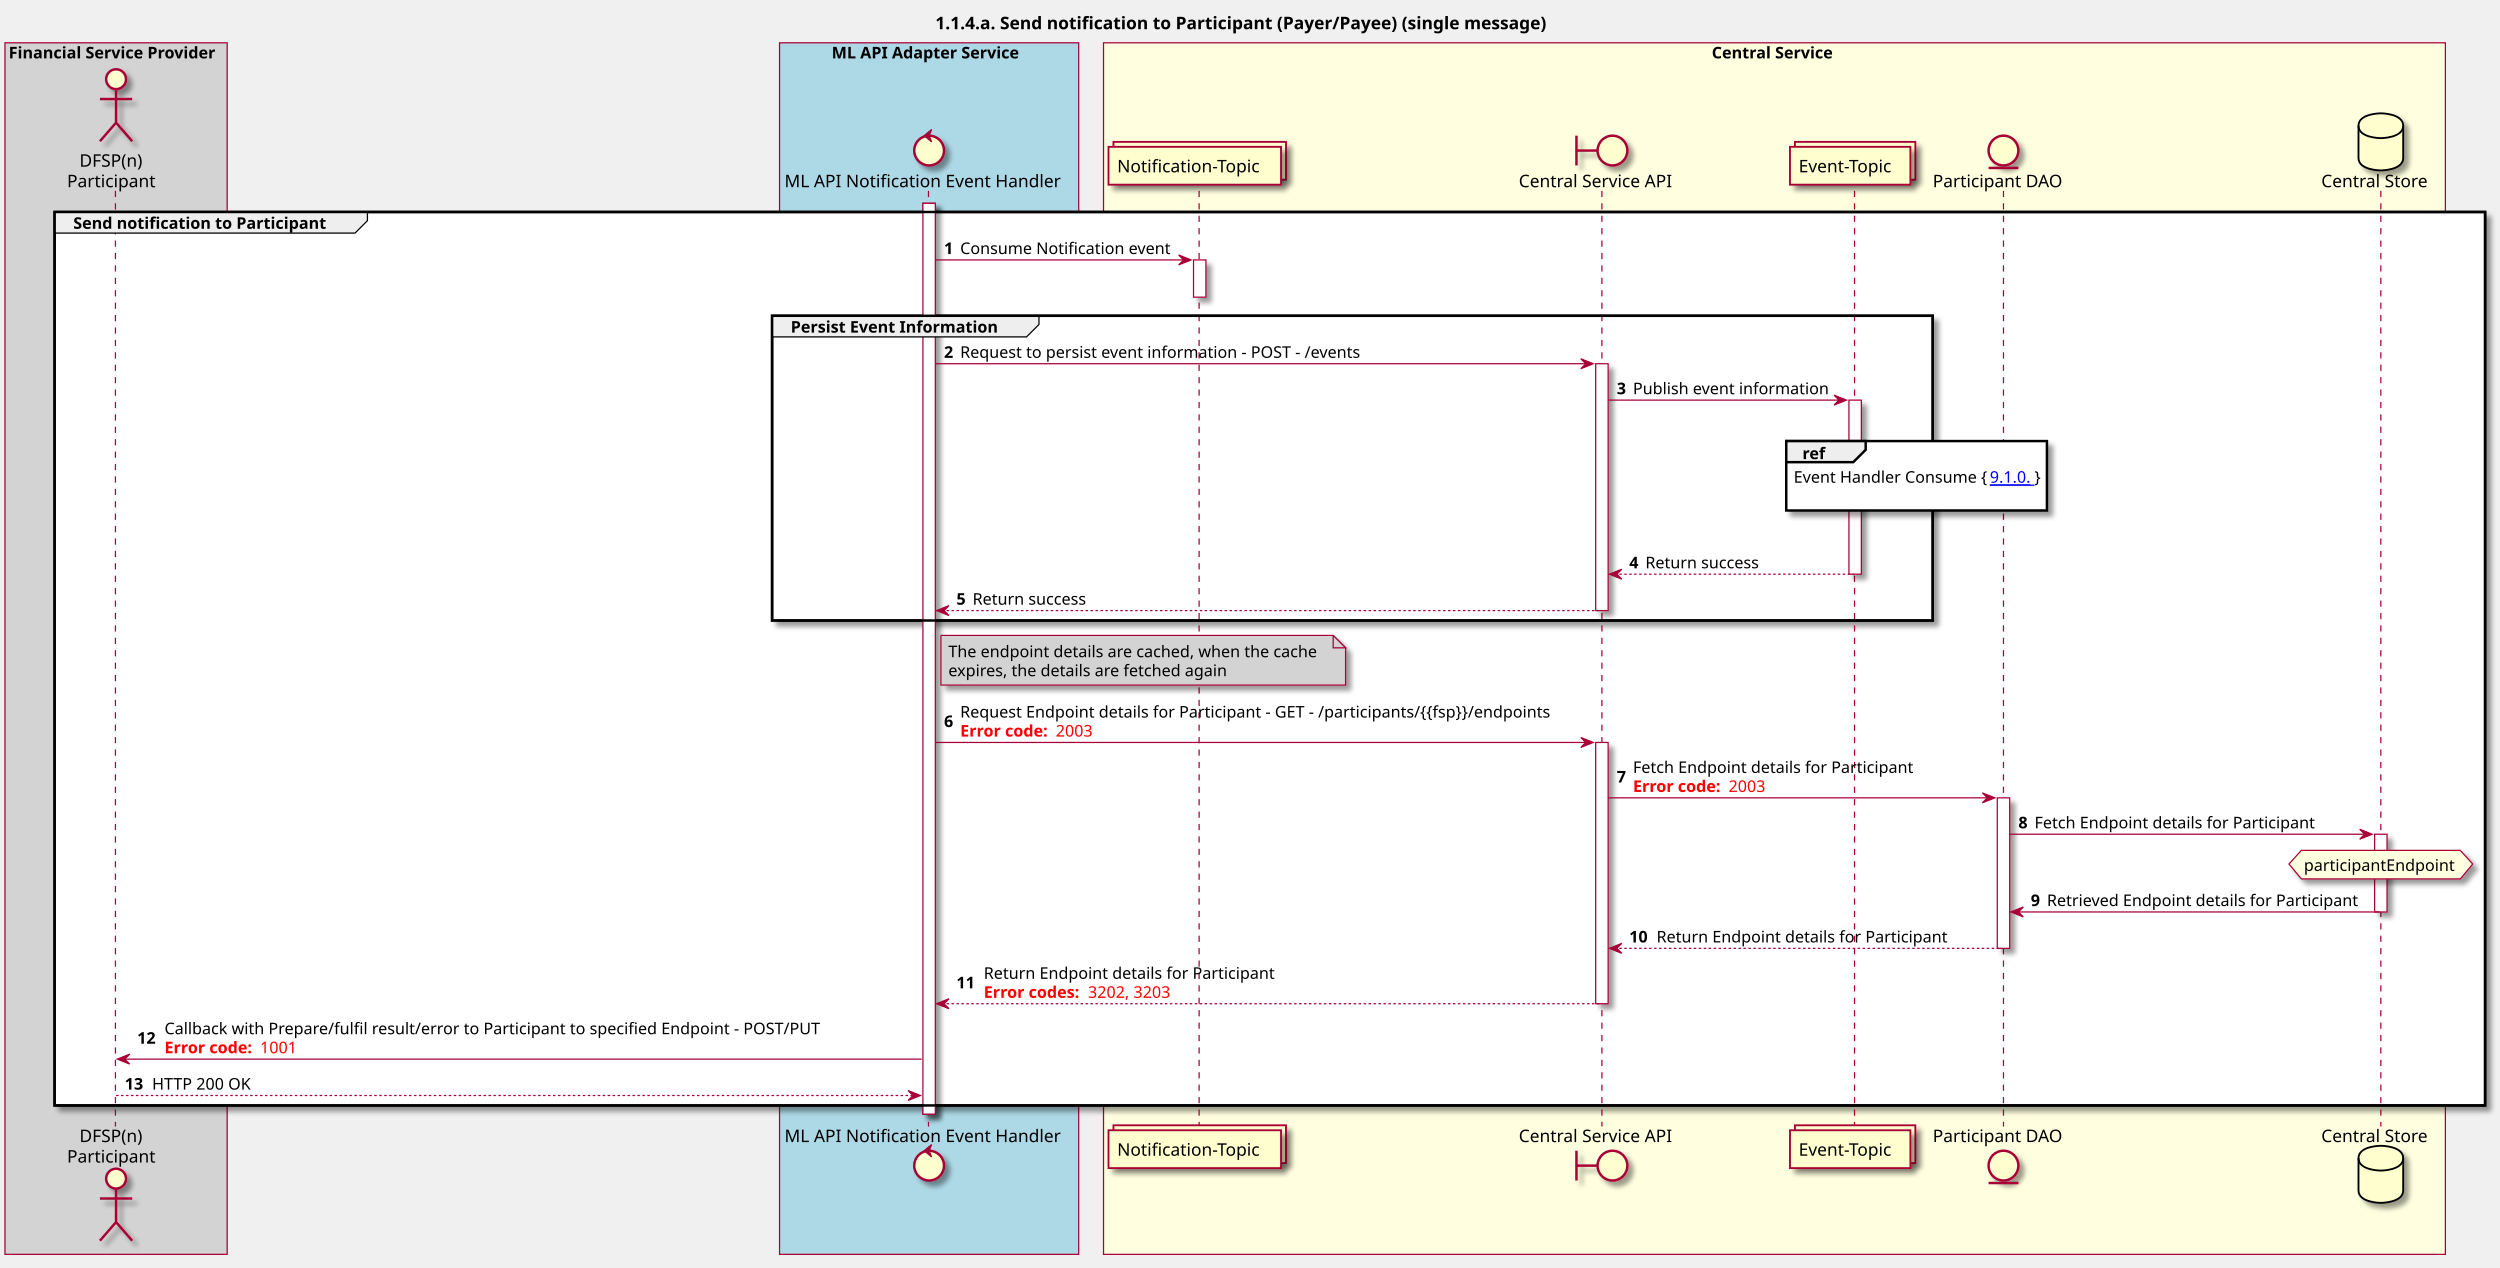
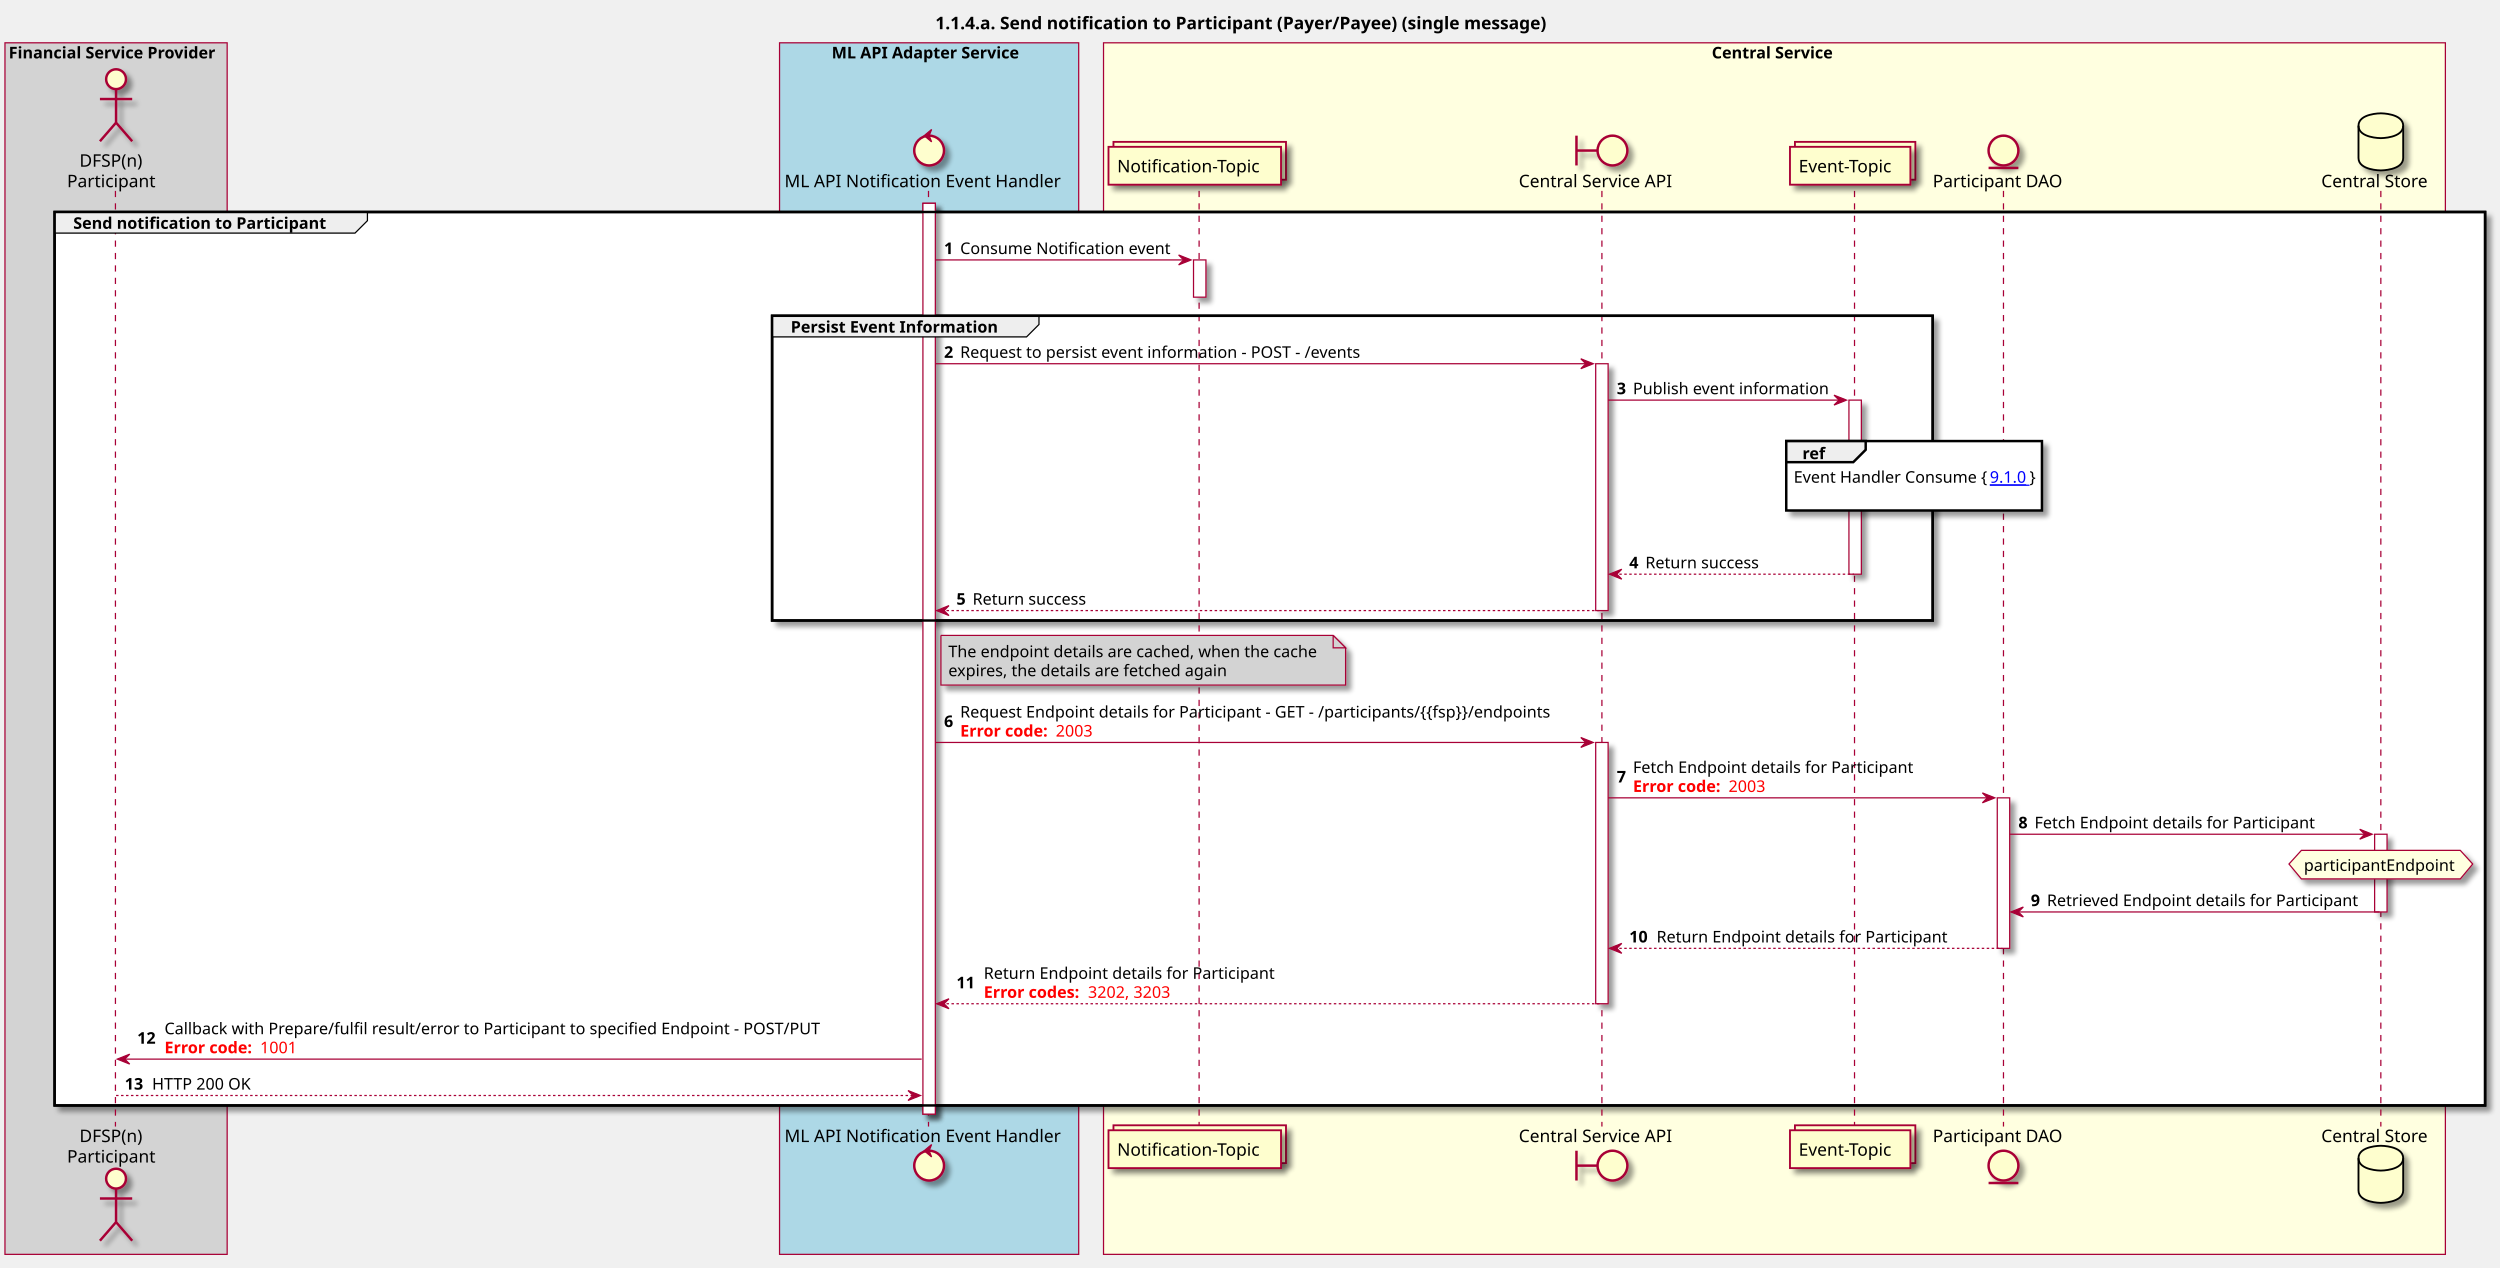
<svg xmlns="http://www.w3.org/2000/svg" xmlns:xlink="http://www.w3.org/1999/xlink" contentScriptType="application/ecmascript" contentStyleType="text/css" height="1021px" preserveAspectRatio="none" style="width:2014px;height:1021px;" version="1.1" viewBox="0 0 2014 1021" width="2014px" zoomAndPan="magnify">
  <defs>
-     <filter height="300%" id="futrnuhlbvyxx" width="300%" x="-1" y="-1">
+     <filter height="300%" id="f1lvnsg8d1daeb" width="300%" x="-1" y="-1">
      <feGaussianBlur result="blurOut" stdDeviation="2.0" />
      <feColorMatrix in="blurOut" result="blurOut2" type="matrix" values="0 0 0 0 0 0 0 0 0 0 0 0 0 0 0 0 0 0 .4 0" />
      <feOffset dx="4.0" dy="4.0" in="blurOut2" result="blurOut3" />
      <feBlend in="SourceGraphic" in2="blurOut3" mode="normal" />
    </filter>
  </defs>
  <g>
    <text fill="#000000" font-family="sans-serif" font-size="14" font-weight="bold" lengthAdjust="spacingAndGlyphs" textLength="508" x="753.5" y="23.535">1.1.4.a. Send notification to Participant (Payer/Payee) (single message)</text>
    <rect fill="#D3D3D3" height="976.027" style="stroke: #A80036; stroke-width: 1.0;" width="179" x="4" y="34.488" />
    <text fill="#000000" font-family="sans-serif" font-size="13" font-weight="bold" lengthAdjust="spacingAndGlyphs" textLength="173" x="7" y="47.057">Financial Service Provider</text>
    <rect fill="#ADD8E6" height="976.027" style="stroke: #A80036; stroke-width: 1.0;" width="241" x="628" y="34.488" />
    <text fill="#000000" font-family="sans-serif" font-size="13" font-weight="bold" lengthAdjust="spacingAndGlyphs" textLength="157" x="670" y="47.057">ML API Adapter Service</text>
    <rect fill="#FFFFE0" height="976.027" style="stroke: #A80036; stroke-width: 1.0;" width="1081" x="889" y="34.488" />
    <text fill="#000000" font-family="sans-serif" font-size="13" font-weight="bold" lengthAdjust="spacingAndGlyphs" textLength="101" x="1379" y="47.057">Central Service</text>
-     <rect fill="#FFFFFF" filter="url(#futrnuhlbvyxx)" height="733.764" style="stroke: #A80036; stroke-width: 1.0;" width="10" x="743.5" y="163.775" />
-     <rect fill="#FFFFFF" filter="url(#futrnuhlbvyxx)" height="30" style="stroke: #A80036; stroke-width: 1.0;" width="10" x="961.5" y="209.397" />
-     <rect fill="#FFFFFF" filter="url(#futrnuhlbvyxx)" height="198.863" style="stroke: #A80036; stroke-width: 1.0;" width="10" x="1285.5" y="293.018" />
-     <rect fill="#FFFFFF" filter="url(#futrnuhlbvyxx)" height="210.484" style="stroke: #A80036; stroke-width: 1.0;" width="10" x="1285.5" y="598.123" />
-     <rect fill="#FFFFFF" filter="url(#futrnuhlbvyxx)" height="140.242" style="stroke: #A80036; stroke-width: 1.0;" width="10" x="1489.5" y="322.328" />
-     <rect fill="#FFFFFF" filter="url(#futrnuhlbvyxx)" height="121.242" style="stroke: #A80036; stroke-width: 1.0;" width="10" x="1609" y="642.744" />
-     <rect fill="#FFFFFF" filter="url(#futrnuhlbvyxx)" height="62.621" style="stroke: #A80036; stroke-width: 1.0;" width="10" x="1913" y="672.055" />
-     <rect fill="#FFFFFF" filter="url(#futrnuhlbvyxx)" height="719.764" style="stroke: #000000; stroke-width: 2.0;" width="1958" x="44" y="170.775" />
-     <rect fill="#FFFFFF" filter="url(#futrnuhlbvyxx)" height="245.484" style="stroke: #000000; stroke-width: 2.0;" width="935" x="622" y="254.397" />
+     <rect fill="#FFFFFF" filter="url(#f1lvnsg8d1daeb)" height="733.764" style="stroke: #A80036; stroke-width: 1.0;" width="10" x="743.5" y="163.775" />
+     <rect fill="#FFFFFF" filter="url(#f1lvnsg8d1daeb)" height="30" style="stroke: #A80036; stroke-width: 1.0;" width="10" x="961.5" y="209.397" />
+     <rect fill="#FFFFFF" filter="url(#f1lvnsg8d1daeb)" height="198.863" style="stroke: #A80036; stroke-width: 1.0;" width="10" x="1285.5" y="293.018" />
+     <rect fill="#FFFFFF" filter="url(#f1lvnsg8d1daeb)" height="210.484" style="stroke: #A80036; stroke-width: 1.0;" width="10" x="1285.5" y="598.123" />
+     <rect fill="#FFFFFF" filter="url(#f1lvnsg8d1daeb)" height="140.242" style="stroke: #A80036; stroke-width: 1.0;" width="10" x="1489.5" y="322.328" />
+     <rect fill="#FFFFFF" filter="url(#f1lvnsg8d1daeb)" height="121.242" style="stroke: #A80036; stroke-width: 1.0;" width="10" x="1609" y="642.744" />
+     <rect fill="#FFFFFF" filter="url(#f1lvnsg8d1daeb)" height="62.621" style="stroke: #A80036; stroke-width: 1.0;" width="10" x="1913" y="672.055" />
+     <rect fill="#FFFFFF" filter="url(#f1lvnsg8d1daeb)" height="719.764" style="stroke: #000000; stroke-width: 2.0;" width="1958" x="44" y="170.775" />
+     <rect fill="#FFFFFF" filter="url(#f1lvnsg8d1daeb)" height="245.484" style="stroke: #000000; stroke-width: 2.0;" width="935" x="622" y="254.397" />
    <line style="stroke: #A80036; stroke-width: 1.0; stroke-dasharray: 5.0,5.0;" x1="93" x2="93" y1="153.775" y2="907.539" />
    <line style="stroke: #A80036; stroke-width: 1.0; stroke-dasharray: 5.0,5.0;" x1="748" x2="748" y1="153.775" y2="907.539" />
    <line style="stroke: #A80036; stroke-width: 1.0; stroke-dasharray: 5.0,5.0;" x1="966" x2="966" y1="153.775" y2="907.539" />
    <line style="stroke: #A80036; stroke-width: 1.0; stroke-dasharray: 5.0,5.0;" x1="1290.5" x2="1290.5" y1="153.775" y2="907.539" />
    <line style="stroke: #A80036; stroke-width: 1.0; stroke-dasharray: 5.0,5.0;" x1="1494" x2="1494" y1="153.775" y2="907.539" />
    <line style="stroke: #A80036; stroke-width: 1.0; stroke-dasharray: 5.0,5.0;" x1="1614" x2="1614" y1="153.775" y2="907.539" />
    <line style="stroke: #A80036; stroke-width: 1.0; stroke-dasharray: 5.0,5.0;" x1="1918" x2="1918" y1="153.775" y2="907.539" />
    <text fill="#000000" font-family="sans-serif" font-size="14" lengthAdjust="spacingAndGlyphs" textLength="53" x="64" y="134.334">DFSP(n)</text>
    <text fill="#000000" font-family="sans-serif" font-size="14" lengthAdjust="spacingAndGlyphs" textLength="73" x="54" y="150.822">Participant</text>
-     <ellipse cx="93.5" cy="63.799" fill="#FEFECE" filter="url(#futrnuhlbvyxx)" rx="8" ry="8" style="stroke: #A80036; stroke-width: 2.0;" />
-     <path d="M93.5,71.799 L93.5,98.799 M80.5,79.799 L106.5,79.799 M93.5,98.799 L80.5,113.799 M93.5,98.799 L106.5,113.799 " fill="none" filter="url(#futrnuhlbvyxx)" style="stroke: #A80036; stroke-width: 2.0;" />
+     <ellipse cx="93.5" cy="63.799" fill="#FEFECE" filter="url(#f1lvnsg8d1daeb)" rx="8" ry="8" style="stroke: #A80036; stroke-width: 2.0;" />
+     <path d="M93.5,71.799 L93.5,98.799 M80.5,79.799 L106.5,79.799 M93.5,98.799 L80.5,113.799 M93.5,98.799 L106.5,113.799 " fill="none" filter="url(#f1lvnsg8d1daeb)" style="stroke: #A80036; stroke-width: 2.0;" />
    <text fill="#000000" font-family="sans-serif" font-size="14" lengthAdjust="spacingAndGlyphs" textLength="53" x="64" y="920.074">DFSP(n)</text>
    <text fill="#000000" font-family="sans-serif" font-size="14" lengthAdjust="spacingAndGlyphs" textLength="73" x="54" y="936.562">Participant</text>
-     <ellipse cx="93.5" cy="949.516" fill="#FEFECE" filter="url(#futrnuhlbvyxx)" rx="8" ry="8" style="stroke: #A80036; stroke-width: 2.0;" />
-     <path d="M93.5,957.516 L93.5,984.516 M80.5,965.516 L106.5,965.516 M93.5,984.516 L80.5,999.516 M93.5,984.516 L106.5,999.516 " fill="none" filter="url(#futrnuhlbvyxx)" style="stroke: #A80036; stroke-width: 2.0;" />
+     <ellipse cx="93.5" cy="949.516" fill="#FEFECE" filter="url(#f1lvnsg8d1daeb)" rx="8" ry="8" style="stroke: #A80036; stroke-width: 2.0;" />
+     <path d="M93.5,957.516 L93.5,984.516 M80.5,965.516 L106.5,965.516 M93.5,984.516 L80.5,999.516 M93.5,984.516 L106.5,999.516 " fill="none" filter="url(#f1lvnsg8d1daeb)" style="stroke: #A80036; stroke-width: 2.0;" />
    <text fill="#000000" font-family="sans-serif" font-size="14" lengthAdjust="spacingAndGlyphs" textLength="227" x="632" y="150.822">ML API Notification Event Handler</text>
-     <ellipse cx="748.5" cy="121.287" fill="#FEFECE" filter="url(#futrnuhlbvyxx)" rx="12" ry="12" style="stroke: #A80036; stroke-width: 2.0;" />
+     <ellipse cx="748.5" cy="121.287" fill="#FEFECE" filter="url(#f1lvnsg8d1daeb)" rx="12" ry="12" style="stroke: #A80036; stroke-width: 2.0;" />
    <polygon fill="#A80036" points="744.5,109.287,750.5,104.287,748.5,109.287,750.5,114.287,744.5,109.287" style="stroke: #A80036; stroke-width: 1.0;" />
    <text fill="#000000" font-family="sans-serif" font-size="14" lengthAdjust="spacingAndGlyphs" textLength="227" x="632" y="920.074">ML API Notification Event Handler</text>
-     <ellipse cx="748.5" cy="939.027" fill="#FEFECE" filter="url(#futrnuhlbvyxx)" rx="12" ry="12" style="stroke: #A80036; stroke-width: 2.0;" />
+     <ellipse cx="748.5" cy="939.027" fill="#FEFECE" filter="url(#f1lvnsg8d1daeb)" rx="12" ry="12" style="stroke: #A80036; stroke-width: 2.0;" />
    <polygon fill="#A80036" points="744.5,927.027,750.5,922.027,748.5,927.027,750.5,932.027,744.5,927.027" style="stroke: #A80036; stroke-width: 1.0;" />
-     <rect fill="#FEFECE" filter="url(#futrnuhlbvyxx)" height="30.488" style="stroke: #A80036; stroke-width: 1.5;" width="139" x="897" y="114.287" />
-     <rect fill="#FEFECE" filter="url(#futrnuhlbvyxx)" height="30.488" style="stroke: #A80036; stroke-width: 1.5;" width="139" x="893" y="118.287" />
+     <rect fill="#FEFECE" filter="url(#f1lvnsg8d1daeb)" height="30.488" style="stroke: #A80036; stroke-width: 1.5;" width="139" x="897" y="114.287" />
+     <rect fill="#FEFECE" filter="url(#f1lvnsg8d1daeb)" height="30.488" style="stroke: #A80036; stroke-width: 1.5;" width="139" x="893" y="118.287" />
    <text fill="#000000" font-family="sans-serif" font-size="14" lengthAdjust="spacingAndGlyphs" textLength="125" x="900" y="138.822">Notification-Topic</text>
-     <rect fill="#FEFECE" filter="url(#futrnuhlbvyxx)" height="30.488" style="stroke: #A80036; stroke-width: 1.5;" width="139" x="897" y="906.539" />
-     <rect fill="#FEFECE" filter="url(#futrnuhlbvyxx)" height="30.488" style="stroke: #A80036; stroke-width: 1.5;" width="139" x="893" y="910.539" />
+     <rect fill="#FEFECE" filter="url(#f1lvnsg8d1daeb)" height="30.488" style="stroke: #A80036; stroke-width: 1.5;" width="139" x="897" y="906.539" />
+     <rect fill="#FEFECE" filter="url(#f1lvnsg8d1daeb)" height="30.488" style="stroke: #A80036; stroke-width: 1.5;" width="139" x="893" y="910.539" />
    <text fill="#000000" font-family="sans-serif" font-size="14" lengthAdjust="spacingAndGlyphs" textLength="125" x="900" y="931.074">Notification-Topic</text>
    <text fill="#000000" font-family="sans-serif" font-size="14" lengthAdjust="spacingAndGlyphs" textLength="128" x="1223.5" y="150.822">Central Service API</text>
-     <path d="M1270,109.287 L1270,133.287 M1270,121.287 L1287,121.287 " fill="none" filter="url(#futrnuhlbvyxx)" style="stroke: #A80036; stroke-width: 2.0;" />
-     <ellipse cx="1299" cy="121.287" fill="#FEFECE" filter="url(#futrnuhlbvyxx)" rx="12" ry="12" style="stroke: #A80036; stroke-width: 2.0;" />
+     <path d="M1270,109.287 L1270,133.287 M1270,121.287 L1287,121.287 " fill="none" filter="url(#f1lvnsg8d1daeb)" style="stroke: #A80036; stroke-width: 2.0;" />
+     <ellipse cx="1299" cy="121.287" fill="#FEFECE" filter="url(#f1lvnsg8d1daeb)" rx="12" ry="12" style="stroke: #A80036; stroke-width: 2.0;" />
    <text fill="#000000" font-family="sans-serif" font-size="14" lengthAdjust="spacingAndGlyphs" textLength="128" x="1223.5" y="920.074">Central Service API</text>
-     <path d="M1270,927.027 L1270,951.027 M1270,939.027 L1287,939.027 " fill="none" filter="url(#futrnuhlbvyxx)" style="stroke: #A80036; stroke-width: 2.0;" />
-     <ellipse cx="1299" cy="939.027" fill="#FEFECE" filter="url(#futrnuhlbvyxx)" rx="12" ry="12" style="stroke: #A80036; stroke-width: 2.0;" />
-     <rect fill="#FEFECE" filter="url(#futrnuhlbvyxx)" height="30.488" style="stroke: #A80036; stroke-width: 1.5;" width="97" x="1446" y="114.287" />
-     <rect fill="#FEFECE" filter="url(#futrnuhlbvyxx)" height="30.488" style="stroke: #A80036; stroke-width: 1.5;" width="97" x="1442" y="118.287" />
+     <path d="M1270,927.027 L1270,951.027 M1270,939.027 L1287,939.027 " fill="none" filter="url(#f1lvnsg8d1daeb)" style="stroke: #A80036; stroke-width: 2.0;" />
+     <ellipse cx="1299" cy="939.027" fill="#FEFECE" filter="url(#f1lvnsg8d1daeb)" rx="12" ry="12" style="stroke: #A80036; stroke-width: 2.0;" />
+     <rect fill="#FEFECE" filter="url(#f1lvnsg8d1daeb)" height="30.488" style="stroke: #A80036; stroke-width: 1.5;" width="97" x="1446" y="114.287" />
+     <rect fill="#FEFECE" filter="url(#f1lvnsg8d1daeb)" height="30.488" style="stroke: #A80036; stroke-width: 1.5;" width="97" x="1442" y="118.287" />
    <text fill="#000000" font-family="sans-serif" font-size="14" lengthAdjust="spacingAndGlyphs" textLength="83" x="1449" y="138.822">Event-Topic</text>
-     <rect fill="#FEFECE" filter="url(#futrnuhlbvyxx)" height="30.488" style="stroke: #A80036; stroke-width: 1.5;" width="97" x="1446" y="906.539" />
-     <rect fill="#FEFECE" filter="url(#futrnuhlbvyxx)" height="30.488" style="stroke: #A80036; stroke-width: 1.5;" width="97" x="1442" y="910.539" />
+     <rect fill="#FEFECE" filter="url(#f1lvnsg8d1daeb)" height="30.488" style="stroke: #A80036; stroke-width: 1.5;" width="97" x="1446" y="906.539" />
+     <rect fill="#FEFECE" filter="url(#f1lvnsg8d1daeb)" height="30.488" style="stroke: #A80036; stroke-width: 1.5;" width="97" x="1442" y="910.539" />
    <text fill="#000000" font-family="sans-serif" font-size="14" lengthAdjust="spacingAndGlyphs" textLength="83" x="1449" y="931.074">Event-Topic</text>
    <text fill="#000000" font-family="sans-serif" font-size="14" lengthAdjust="spacingAndGlyphs" textLength="108" x="1557" y="150.822">Participant DAO</text>
-     <ellipse cx="1614" cy="121.287" fill="#FEFECE" filter="url(#futrnuhlbvyxx)" rx="12" ry="12" style="stroke: #A80036; stroke-width: 2.0;" />
+     <ellipse cx="1614" cy="121.287" fill="#FEFECE" filter="url(#f1lvnsg8d1daeb)" rx="12" ry="12" style="stroke: #A80036; stroke-width: 2.0;" />
    <line style="stroke: #A80036; stroke-width: 2.0;" x1="1602" x2="1626" y1="135.287" y2="135.287" />
    <text fill="#000000" font-family="sans-serif" font-size="14" lengthAdjust="spacingAndGlyphs" textLength="108" x="1557" y="920.074">Participant DAO</text>
-     <ellipse cx="1614" cy="939.027" fill="#FEFECE" filter="url(#futrnuhlbvyxx)" rx="12" ry="12" style="stroke: #A80036; stroke-width: 2.0;" />
+     <ellipse cx="1614" cy="939.027" fill="#FEFECE" filter="url(#f1lvnsg8d1daeb)" rx="12" ry="12" style="stroke: #A80036; stroke-width: 2.0;" />
    <line style="stroke: #A80036; stroke-width: 2.0;" x1="1602" x2="1626" y1="953.027" y2="953.027" />
    <text fill="#000000" font-family="sans-serif" font-size="14" lengthAdjust="spacingAndGlyphs" textLength="90" x="1870" y="150.822">Central Store</text>
-     <path d="M1900,101.287 C1900,91.287 1918,91.287 1918,91.287 C1918,91.287 1936,91.287 1936,101.287 L1936,127.287 C1936,137.287 1918,137.287 1918,137.287 C1918,137.287 1900,137.287 1900,127.287 L1900,101.287 " fill="#FEFECE" filter="url(#futrnuhlbvyxx)" style="stroke: #000000; stroke-width: 1.5;" />
+     <path d="M1900,101.287 C1900,91.287 1918,91.287 1918,91.287 C1918,91.287 1936,91.287 1936,101.287 L1936,127.287 C1936,137.287 1918,137.287 1918,137.287 C1918,137.287 1900,137.287 1900,127.287 L1900,101.287 " fill="#FEFECE" filter="url(#f1lvnsg8d1daeb)" style="stroke: #000000; stroke-width: 1.5;" />
    <path d="M1900,101.287 C1900,111.287 1918,111.287 1918,111.287 C1918,111.287 1936,111.287 1936,101.287 " fill="none" style="stroke: #000000; stroke-width: 1.5;" />
    <text fill="#000000" font-family="sans-serif" font-size="14" lengthAdjust="spacingAndGlyphs" textLength="90" x="1870" y="920.074">Central Store</text>
-     <path d="M1900,933.027 C1900,923.027 1918,923.027 1918,923.027 C1918,923.027 1936,923.027 1936,933.027 L1936,959.027 C1936,969.027 1918,969.027 1918,969.027 C1918,969.027 1900,969.027 1900,959.027 L1900,933.027 " fill="#FEFECE" filter="url(#futrnuhlbvyxx)" style="stroke: #000000; stroke-width: 1.5;" />
+     <path d="M1900,933.027 C1900,923.027 1918,923.027 1918,923.027 C1918,923.027 1936,923.027 1936,933.027 L1936,959.027 C1936,969.027 1918,969.027 1918,969.027 C1918,969.027 1900,969.027 1900,959.027 L1900,933.027 " fill="#FEFECE" filter="url(#f1lvnsg8d1daeb)" style="stroke: #000000; stroke-width: 1.5;" />
    <path d="M1900,933.027 C1900,943.027 1918,943.027 1918,943.027 C1918,943.027 1936,943.027 1936,933.027 " fill="none" style="stroke: #000000; stroke-width: 1.5;" />
-     <rect fill="#FFFFFF" filter="url(#futrnuhlbvyxx)" height="733.764" style="stroke: #A80036; stroke-width: 1.0;" width="10" x="743.5" y="163.775" />
-     <rect fill="#FFFFFF" filter="url(#futrnuhlbvyxx)" height="30" style="stroke: #A80036; stroke-width: 1.0;" width="10" x="961.5" y="209.397" />
-     <rect fill="#FFFFFF" filter="url(#futrnuhlbvyxx)" height="198.863" style="stroke: #A80036; stroke-width: 1.0;" width="10" x="1285.5" y="293.018" />
-     <rect fill="#FFFFFF" filter="url(#futrnuhlbvyxx)" height="210.484" style="stroke: #A80036; stroke-width: 1.0;" width="10" x="1285.5" y="598.123" />
-     <rect fill="#FFFFFF" filter="url(#futrnuhlbvyxx)" height="140.242" style="stroke: #A80036; stroke-width: 1.0;" width="10" x="1489.5" y="322.328" />
-     <rect fill="#FFFFFF" filter="url(#futrnuhlbvyxx)" height="121.242" style="stroke: #A80036; stroke-width: 1.0;" width="10" x="1609" y="642.744" />
-     <rect fill="#FFFFFF" filter="url(#futrnuhlbvyxx)" height="62.621" style="stroke: #A80036; stroke-width: 1.0;" width="10" x="1913" y="672.055" />
+     <rect fill="#FFFFFF" filter="url(#f1lvnsg8d1daeb)" height="733.764" style="stroke: #A80036; stroke-width: 1.0;" width="10" x="743.5" y="163.775" />
+     <rect fill="#FFFFFF" filter="url(#f1lvnsg8d1daeb)" height="30" style="stroke: #A80036; stroke-width: 1.0;" width="10" x="961.5" y="209.397" />
+     <rect fill="#FFFFFF" filter="url(#f1lvnsg8d1daeb)" height="198.863" style="stroke: #A80036; stroke-width: 1.0;" width="10" x="1285.5" y="293.018" />
+     <rect fill="#FFFFFF" filter="url(#f1lvnsg8d1daeb)" height="210.484" style="stroke: #A80036; stroke-width: 1.0;" width="10" x="1285.5" y="598.123" />
+     <rect fill="#FFFFFF" filter="url(#f1lvnsg8d1daeb)" height="140.242" style="stroke: #A80036; stroke-width: 1.0;" width="10" x="1489.5" y="322.328" />
+     <rect fill="#FFFFFF" filter="url(#f1lvnsg8d1daeb)" height="121.242" style="stroke: #A80036; stroke-width: 1.0;" width="10" x="1609" y="642.744" />
+     <rect fill="#FFFFFF" filter="url(#f1lvnsg8d1daeb)" height="62.621" style="stroke: #A80036; stroke-width: 1.0;" width="10" x="1913" y="672.055" />
    <path d="M44,170.775 L296,170.775 L296,177.775 L286,187.775 L44,187.775 L44,170.775 " fill="#EEEEEE" style="stroke: #000000; stroke-width: 1.0;" />
    <rect fill="none" height="719.764" style="stroke: #000000; stroke-width: 2.0;" width="1958" x="44" y="170.775" />
    <text fill="#000000" font-family="sans-serif" font-size="13" font-weight="bold" lengthAdjust="spacingAndGlyphs" textLength="207" x="59" y="184.344">Send notification to Participant</text>
    <polygon fill="#A80036" points="949.5,205.397,959.5,209.397,949.5,213.397,953.5,209.397" style="stroke: #A80036; stroke-width: 1.0;" />
    <line style="stroke: #A80036; stroke-width: 1.0;" x1="753.5" x2="955.5" y1="209.397" y2="209.397" />
    <text fill="#000000" font-family="sans-serif" font-size="13" font-weight="bold" lengthAdjust="spacingAndGlyphs" textLength="9" x="760.5" y="204.654">1</text>
    <text fill="#000000" font-family="sans-serif" font-size="13" lengthAdjust="spacingAndGlyphs" textLength="176" x="773.5" y="204.654">Consume Notification event</text>
    <path d="M622,254.397 L837,254.397 L837,261.397 L827,271.397 L622,271.397 L622,254.397 " fill="#EEEEEE" style="stroke: #000000; stroke-width: 1.0;" />
    <rect fill="none" height="245.484" style="stroke: #000000; stroke-width: 2.0;" width="935" x="622" y="254.397" />
    <text fill="#000000" font-family="sans-serif" font-size="13" font-weight="bold" lengthAdjust="spacingAndGlyphs" textLength="170" x="637" y="267.965">Persist Event Information</text>
    <polygon fill="#A80036" points="1273.5,289.018,1283.5,293.018,1273.5,297.018,1277.5,293.018" style="stroke: #A80036; stroke-width: 1.0;" />
    <line style="stroke: #A80036; stroke-width: 1.0;" x1="753.5" x2="1279.5" y1="293.018" y2="293.018" />
    <text fill="#000000" font-family="sans-serif" font-size="13" font-weight="bold" lengthAdjust="spacingAndGlyphs" textLength="9" x="760.5" y="288.275">2</text>
    <text fill="#000000" font-family="sans-serif" font-size="13" lengthAdjust="spacingAndGlyphs" textLength="342" x="773.5" y="288.275">Request to persist event information - POST - /events</text>
    <polygon fill="#A80036" points="1477.5,318.328,1487.5,322.328,1477.5,326.328,1481.5,322.328" style="stroke: #A80036; stroke-width: 1.0;" />
    <line style="stroke: #A80036; stroke-width: 1.0;" x1="1295.5" x2="1483.5" y1="322.328" y2="322.328" />
    <text fill="#000000" font-family="sans-serif" font-size="13" font-weight="bold" lengthAdjust="spacingAndGlyphs" textLength="9" x="1302.5" y="317.586">3</text>
    <text fill="#000000" font-family="sans-serif" font-size="13" lengthAdjust="spacingAndGlyphs" textLength="162" x="1315.5" y="317.586">Publish event information</text>
-     <rect fill="#FFFFFF" filter="url(#futrnuhlbvyxx)" height="55.932" style="stroke: #000000; stroke-width: 2.0;" width="210" x="1439" y="355.328" />
+     <rect fill="#FFFFFF" filter="url(#f1lvnsg8d1daeb)" height="55.932" style="stroke: #000000; stroke-width: 2.0;" width="206" x="1439" y="355.328" />
    <polygon fill="#EEEEEE" points="1439,355.328,1503,355.328,1503,362.328,1493,372.328,1439,372.328,1439,355.328" style="stroke: #000000; stroke-width: 2.0;" />
    <text fill="#000000" font-family="sans-serif" font-size="13" font-weight="bold" lengthAdjust="spacingAndGlyphs" textLength="19" x="1452" y="369.897">ref</text>
    <text fill="#000000" font-family="sans-serif" font-size="13" lengthAdjust="spacingAndGlyphs" textLength="158" x="1445" y="388.897">Event Handler Consume {</text>
-     <a target="_top" xlink:actuate="onRequest" xlink:href="https://github.com/mojaloop/docs/blob/master/CentralServices/seq_diagrams/seq-event-9.1.0.svg" xlink:show="new" xlink:title="https://github.com/mojaloop/docs/blob/master/CentralServices/seq_diagrams/seq-event-9.1.0.svg" xlink:type="simple">
-       <text fill="#0000FF" font-family="sans-serif" font-size="13" lengthAdjust="spacingAndGlyphs" text-decoration="underline" textLength="36" x="1603" y="388.897">9.1.0.</text>
-       <line style="stroke: #0000FF; stroke-width: 1.0;" x1="1603" x2="1639" y1="390.897" y2="390.897" />
+     <a target="_top" xlink:actuate="onRequest" xlink:href="https://github.com/mojaloop/docs/blob/master/Diagrams/SequenceDiagrams/seq-event-9.1.0.svg" xlink:show="new" xlink:title="https://github.com/mojaloop/docs/blob/master/Diagrams/SequenceDiagrams/seq-event-9.1.0.svg" xlink:type="simple">
+       <text fill="#0000FF" font-family="sans-serif" font-size="13" lengthAdjust="spacingAndGlyphs" text-decoration="underline" textLength="32" x="1603" y="388.897">9.1.0</text>
+       <line style="stroke: #0000FF; stroke-width: 1.0;" x1="1603" x2="1635" y1="390.897" y2="390.897" />
    </a>
-     <text fill="#000000" font-family="sans-serif" font-size="13" lengthAdjust="spacingAndGlyphs" textLength="4" x="1639" y="388.897">}</text>
+     <text fill="#000000" font-family="sans-serif" font-size="13" lengthAdjust="spacingAndGlyphs" textLength="4" x="1635" y="388.897">}</text>
    <text fill="#000000" font-family="sans-serif" font-size="13" lengthAdjust="spacingAndGlyphs" textLength="0" x="1449" y="404.207" />
    <polygon fill="#A80036" points="1306.5,458.57,1296.5,462.57,1306.5,466.57,1302.5,462.57" style="stroke: #A80036; stroke-width: 1.0;" />
    <line style="stroke: #A80036; stroke-width: 1.0; stroke-dasharray: 2.0,2.0;" x1="1300.5" x2="1493.5" y1="462.57" y2="462.57" />
    <text fill="#000000" font-family="sans-serif" font-size="13" font-weight="bold" lengthAdjust="spacingAndGlyphs" textLength="9" x="1312.5" y="457.828">4</text>
    <text fill="#000000" font-family="sans-serif" font-size="13" lengthAdjust="spacingAndGlyphs" textLength="95" x="1325.5" y="457.828">Return success</text>
    <polygon fill="#A80036" points="764.5,487.881,754.5,491.881,764.5,495.881,760.5,491.881" style="stroke: #A80036; stroke-width: 1.0;" />
    <line style="stroke: #A80036; stroke-width: 1.0; stroke-dasharray: 2.0,2.0;" x1="758.5" x2="1289.5" y1="491.881" y2="491.881" />
    <text fill="#000000" font-family="sans-serif" font-size="13" font-weight="bold" lengthAdjust="spacingAndGlyphs" textLength="9" x="770.5" y="487.139">5</text>
    <text fill="#000000" font-family="sans-serif" font-size="13" lengthAdjust="spacingAndGlyphs" textLength="95" x="783.5" y="487.139">Return success</text>
-     <path d="M758,511.881 L758,551.881 L1084,551.881 L1084,521.881 L1074,511.881 L758,511.881 " fill="#D3D3D3" filter="url(#futrnuhlbvyxx)" style="stroke: #A80036; stroke-width: 1.0;" />
+     <path d="M758,511.881 L758,551.881 L1084,551.881 L1084,521.881 L1074,511.881 L758,511.881 " fill="#D3D3D3" filter="url(#f1lvnsg8d1daeb)" style="stroke: #A80036; stroke-width: 1.0;" />
    <path d="M1074,511.881 L1074,521.881 L1084,521.881 L1074,511.881 " fill="#D3D3D3" style="stroke: #A80036; stroke-width: 1.0;" />
    <text fill="#000000" font-family="sans-serif" font-size="13" lengthAdjust="spacingAndGlyphs" textLength="305" x="764" y="529.449">The endpoint details are cached, when the cache</text>
    <text fill="#000000" font-family="sans-serif" font-size="13" lengthAdjust="spacingAndGlyphs" textLength="232" x="764" y="544.76">expires, the details are fetched again</text>
    <polygon fill="#A80036" points="1273.5,594.123,1283.5,598.123,1273.5,602.123,1277.5,598.123" style="stroke: #A80036; stroke-width: 1.0;" />
    <line style="stroke: #A80036; stroke-width: 1.0;" x1="753.5" x2="1279.5" y1="598.123" y2="598.123" />
    <text fill="#000000" font-family="sans-serif" font-size="13" font-weight="bold" lengthAdjust="spacingAndGlyphs" textLength="9" x="760.5" y="585.726">6</text>
    <text fill="#000000" font-family="sans-serif" font-size="13" lengthAdjust="spacingAndGlyphs" textLength="500" x="773.5" y="578.07">Request Endpoint details for Participant - GET - /participants/{{fsp}}/endpoints</text>
    <text fill="#FF0000" font-family="sans-serif" font-size="13" font-weight="bold" lengthAdjust="spacingAndGlyphs" textLength="73" x="773.5" y="593.381">Error code:</text>
    <text fill="#FF0000" font-family="sans-serif" font-size="13" lengthAdjust="spacingAndGlyphs" textLength="32" x="850.5" y="593.381">2003</text>
    <polygon fill="#A80036" points="1597,638.744,1607,642.744,1597,646.744,1601,642.744" style="stroke: #A80036; stroke-width: 1.0;" />
    <line style="stroke: #A80036; stroke-width: 1.0;" x1="1295.5" x2="1603" y1="642.744" y2="642.744" />
    <text fill="#000000" font-family="sans-serif" font-size="13" font-weight="bold" lengthAdjust="spacingAndGlyphs" textLength="9" x="1302.5" y="630.347">7</text>
    <text fill="#000000" font-family="sans-serif" font-size="13" lengthAdjust="spacingAndGlyphs" textLength="233" x="1315.5" y="622.691">Fetch Endpoint details for Participant</text>
    <text fill="#FF0000" font-family="sans-serif" font-size="13" font-weight="bold" lengthAdjust="spacingAndGlyphs" textLength="73" x="1315.5" y="638.002">Error code:</text>
    <text fill="#FF0000" font-family="sans-serif" font-size="13" lengthAdjust="spacingAndGlyphs" textLength="32" x="1392.5" y="638.002">2003</text>
    <polygon fill="#A80036" points="1901,668.055,1911,672.055,1901,676.055,1905,672.055" style="stroke: #A80036; stroke-width: 1.0;" />
    <line style="stroke: #A80036; stroke-width: 1.0;" x1="1619" x2="1907" y1="672.055" y2="672.055" />
    <text fill="#000000" font-family="sans-serif" font-size="13" font-weight="bold" lengthAdjust="spacingAndGlyphs" textLength="9" x="1626" y="667.312">8</text>
    <text fill="#000000" font-family="sans-serif" font-size="13" lengthAdjust="spacingAndGlyphs" textLength="233" x="1639" y="667.312">Fetch Endpoint details for Participant</text>
-     <polygon fill="#FFFFE0" filter="url(#futrnuhlbvyxx)" points="1854,685.055,1982,685.055,1992,696.055,1982,708.055,1854,708.055,1844,696.055,1854,685.055" style="stroke: #A80036; stroke-width: 1.0;" />
+     <polygon fill="#FFFFE0" filter="url(#f1lvnsg8d1daeb)" points="1854,685.055,1982,685.055,1992,696.055,1982,708.055,1854,708.055,1844,696.055,1854,685.055" style="stroke: #A80036; stroke-width: 1.0;" />
    <text fill="#000000" font-family="sans-serif" font-size="13" lengthAdjust="spacingAndGlyphs" textLength="124" x="1856" y="701.623">participantEndpoint</text>
    <polygon fill="#A80036" points="1630,730.676,1620,734.676,1630,738.676,1626,734.676" style="stroke: #A80036; stroke-width: 1.0;" />
    <line style="stroke: #A80036; stroke-width: 1.0;" x1="1624" x2="1917" y1="734.676" y2="734.676" />
    <text fill="#000000" font-family="sans-serif" font-size="13" font-weight="bold" lengthAdjust="spacingAndGlyphs" textLength="9" x="1636" y="729.934">9</text>
    <text fill="#000000" font-family="sans-serif" font-size="13" lengthAdjust="spacingAndGlyphs" textLength="257" x="1649" y="729.934">Retrieved Endpoint details for Participant</text>
    <polygon fill="#A80036" points="1306.5,759.986,1296.5,763.986,1306.5,767.986,1302.5,763.986" style="stroke: #A80036; stroke-width: 1.0;" />
    <line style="stroke: #A80036; stroke-width: 1.0; stroke-dasharray: 2.0,2.0;" x1="1300.5" x2="1613" y1="763.986" y2="763.986" />
    <text fill="#000000" font-family="sans-serif" font-size="13" font-weight="bold" lengthAdjust="spacingAndGlyphs" textLength="18" x="1312.5" y="759.244">10</text>
    <text fill="#000000" font-family="sans-serif" font-size="13" lengthAdjust="spacingAndGlyphs" textLength="240" x="1334.5" y="759.244">Return Endpoint details for Participant</text>
    <polygon fill="#A80036" points="764.5,804.607,754.5,808.607,764.5,812.607,760.5,808.607" style="stroke: #A80036; stroke-width: 1.0;" />
    <line style="stroke: #A80036; stroke-width: 1.0; stroke-dasharray: 2.0,2.0;" x1="758.5" x2="1289.5" y1="808.607" y2="808.607" />
    <text fill="#000000" font-family="sans-serif" font-size="13" font-weight="bold" lengthAdjust="spacingAndGlyphs" textLength="18" x="770.5" y="796.21">11</text>
    <text fill="#000000" font-family="sans-serif" font-size="13" lengthAdjust="spacingAndGlyphs" textLength="240" x="792.5" y="788.555">Return Endpoint details for Participant</text>
    <text fill="#FF0000" font-family="sans-serif" font-size="13" font-weight="bold" lengthAdjust="spacingAndGlyphs" textLength="80" x="792.5" y="803.865">Error codes:</text>
    <text fill="#FF0000" font-family="sans-serif" font-size="13" lengthAdjust="spacingAndGlyphs" textLength="72" x="876.5" y="803.865">3202, 3203</text>
    <polygon fill="#A80036" points="104.5,849.229,94.5,853.229,104.5,857.229,100.5,853.229" style="stroke: #A80036; stroke-width: 1.0;" />
    <line style="stroke: #A80036; stroke-width: 1.0;" x1="98.5" x2="742.5" y1="853.229" y2="853.229" />
    <text fill="#000000" font-family="sans-serif" font-size="13" font-weight="bold" lengthAdjust="spacingAndGlyphs" textLength="18" x="110.5" y="840.831">12</text>
    <text fill="#000000" font-family="sans-serif" font-size="13" lengthAdjust="spacingAndGlyphs" textLength="554" x="132.5" y="833.176">Callback with Prepare/fulfil result/error to Participant to specified Endpoint - POST/PUT</text>
    <text fill="#FF0000" font-family="sans-serif" font-size="13" font-weight="bold" lengthAdjust="spacingAndGlyphs" textLength="73" x="132.5" y="848.486">Error code:</text>
    <text fill="#FF0000" font-family="sans-serif" font-size="13" lengthAdjust="spacingAndGlyphs" textLength="32" x="209.5" y="848.486">1001</text>
    <polygon fill="#A80036" points="731.5,878.539,741.5,882.539,731.5,886.539,735.5,882.539" style="stroke: #A80036; stroke-width: 1.0;" />
    <line style="stroke: #A80036; stroke-width: 1.0; stroke-dasharray: 2.0,2.0;" x1="93.5" x2="737.5" y1="882.539" y2="882.539" />
    <text fill="#000000" font-family="sans-serif" font-size="13" font-weight="bold" lengthAdjust="spacingAndGlyphs" textLength="18" x="100.5" y="877.797">13</text>
    <text fill="#000000" font-family="sans-serif" font-size="13" lengthAdjust="spacingAndGlyphs" textLength="83" x="122.5" y="877.797">HTTP 200 OK</text>
  </g>
</svg>
